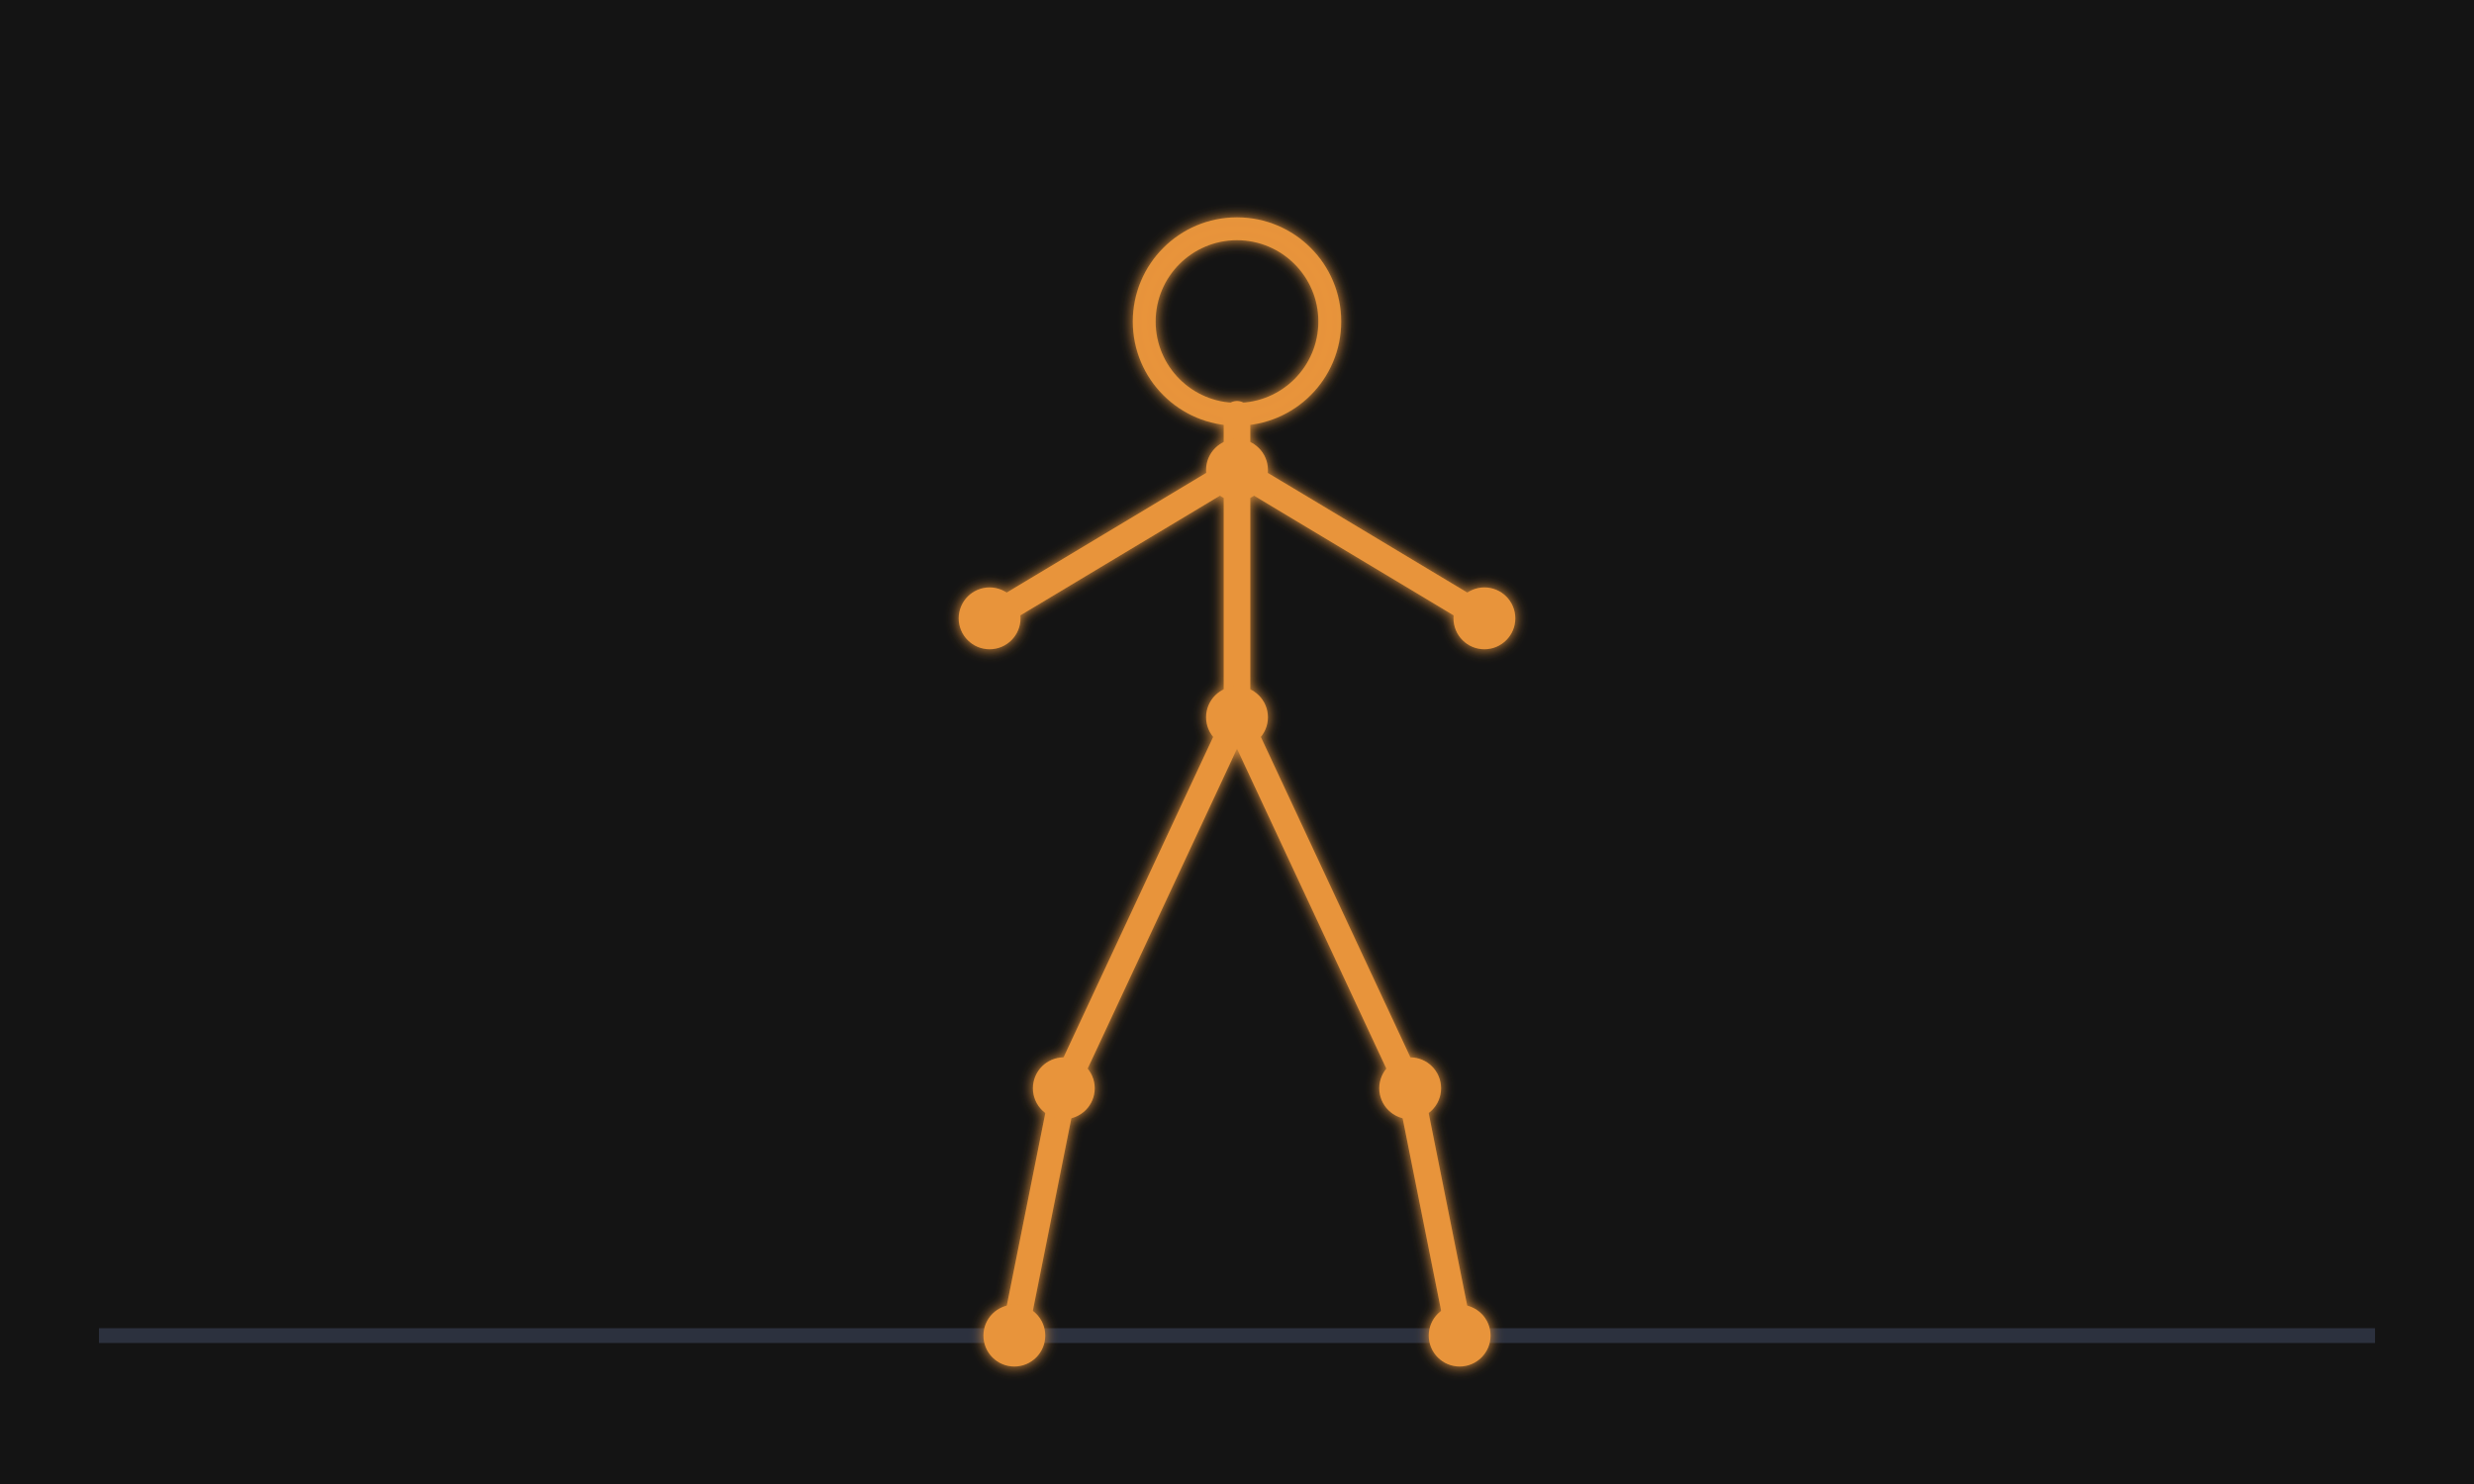
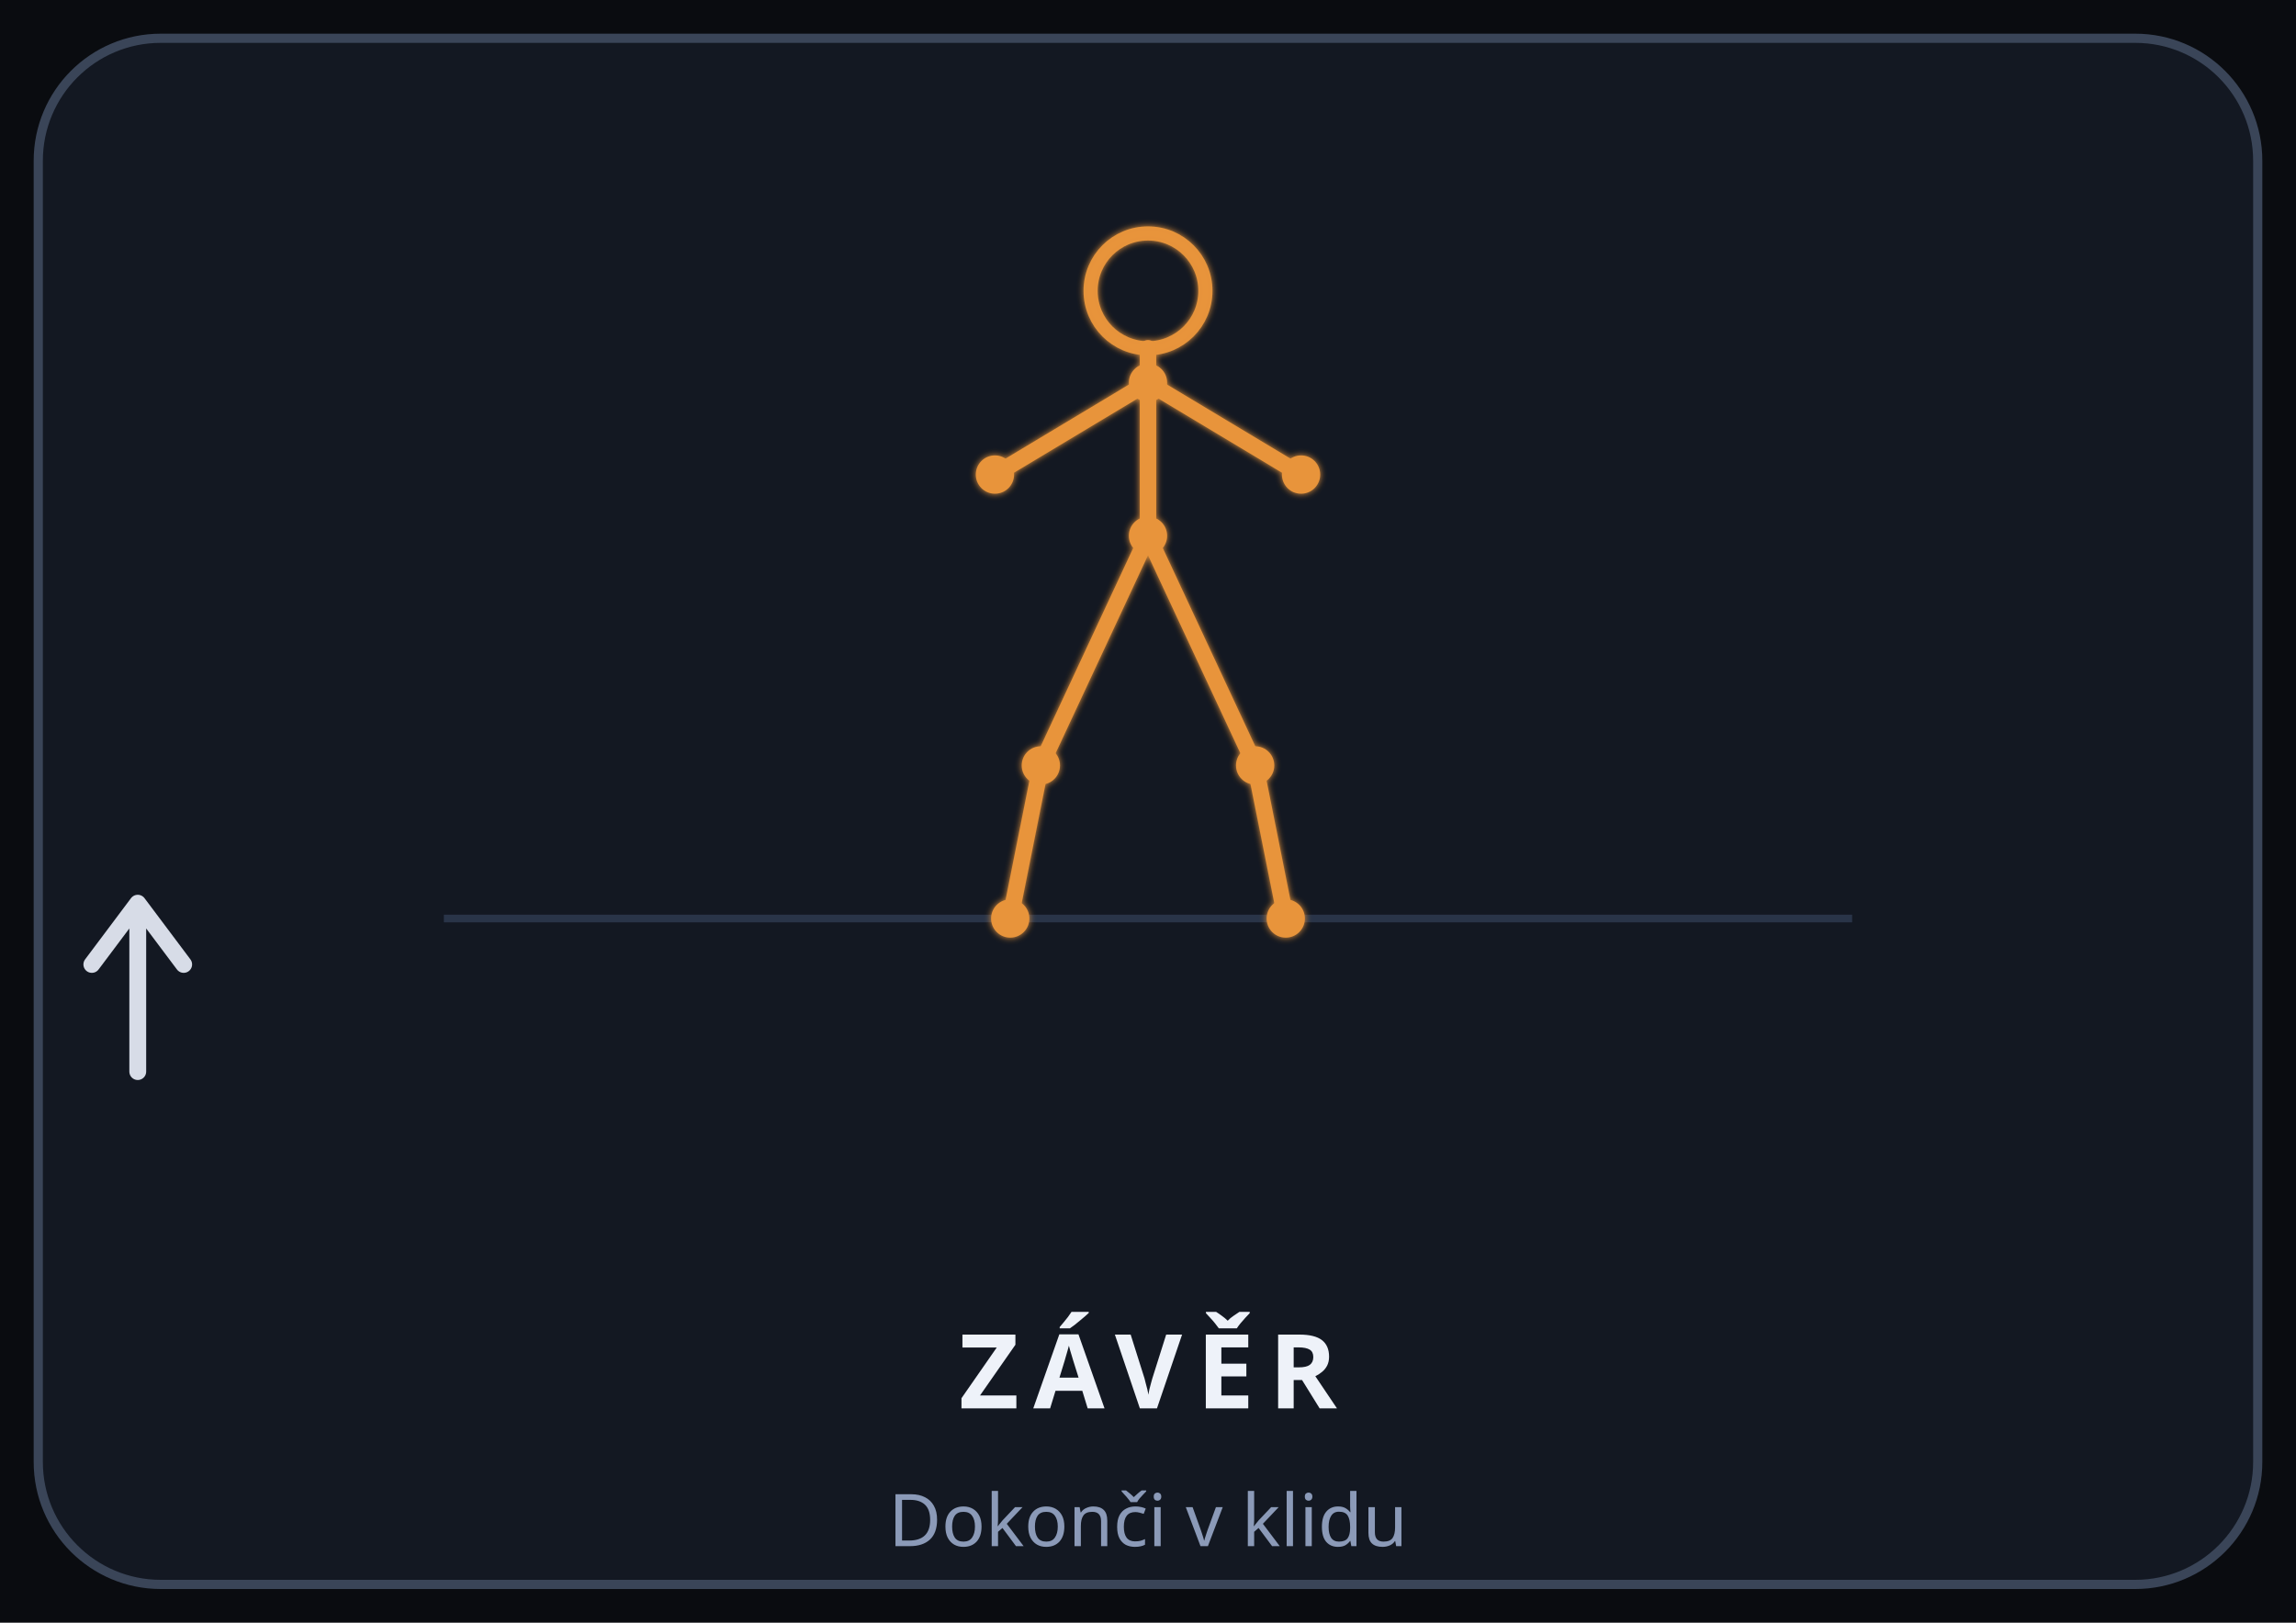
- <svg xmlns="http://www.w3.org/2000/svg" viewBox="0 0 200 120" fill="none" aria-hidden="true">
+ <svg xmlns="http://www.w3.org/2000/svg" viewBox="0 0 300 212" fill="none" aria-hidden="true">
  <defs>
-     <filter id="sfGlow" x="-35%" y="-35%" width="170%" height="170%">
-       <feGaussianBlur stdDeviation="0.5" result="b" />
+     <filter id="sfGlow" x="-40%" y="-40%" width="180%" height="180%">
+       <feGaussianBlur stdDeviation="0.45" result="b" />
      <feMerge>
        <feMergeNode in="b" />
        <feMergeNode in="SourceGraphic" />
      </feMerge>
    </filter>
  </defs>
-   <rect width="200" height="120" fill="#141414" />
-   <line x1="8" y1="108" x2="192" y2="108" stroke="#4a5570" stroke-width="1.2" opacity="0.45" />
-   <g filter="url(#sfGlow)">
-     <circle cx="100" cy="26" r="7.5" stroke="#e8943a" stroke-width="1.85" fill="none" opacity="0.98" />
-     <path d="M100 33.5 L100 38 L100 58" stroke="#e8943a" stroke-width="2.15" stroke-linecap="round" stroke-linejoin="round" />
-     <path d="M100 58 L86 88 L82 108" stroke="#e8943a" stroke-width="2.15" stroke-linecap="round" stroke-linejoin="round" />
-     <path d="M100 58 L114 88 L118 108" stroke="#e8943a" stroke-width="2.15" stroke-linecap="round" stroke-linejoin="round" />
-     <path d="M100 38 L80 50" stroke="#e8943a" stroke-width="2.15" stroke-linecap="round" stroke-linejoin="round" />
-     <path d="M100 38 L120 50" stroke="#e8943a" stroke-width="2.15" stroke-linecap="round" stroke-linejoin="round" />
-     <circle cx="100" cy="38" r="2.5" fill="#e8943a" />
-     <circle cx="100" cy="58" r="2.5" fill="#e8943a" />
-     <circle cx="86" cy="88" r="2.5" fill="#e8943a" />
-     <circle cx="114" cy="88" r="2.5" fill="#e8943a" />
-     <circle cx="82" cy="108" r="2.5" fill="#e8943a" />
-     <circle cx="118" cy="108" r="2.5" fill="#e8943a" />
-     <circle cx="80" cy="50" r="2.5" fill="#e8943a" />
-     <circle cx="120" cy="50" r="2.5" fill="#e8943a" />
+   <rect width="300" height="212" fill="#0a0c10" />
+   <rect x="5" y="5" width="290" height="202" rx="16" ry="16" fill="#131822" stroke="#3a4558" stroke-width="1.2" />
+   <g transform="translate(50,12)">
+     <line x1="8" y1="108" x2="192" y2="108" stroke="#4a5f82" stroke-width="1" opacity="0.4" />
+     <g filter="url(#sfGlow)">
+       <circle cx="100" cy="26" r="7.5" stroke="#e8943a" stroke-width="1.85" fill="none" opacity="0.98" />
+       <path d="M100 33.5 L100 38 L100 58" stroke="#e8943a" stroke-width="2.15" stroke-linecap="round" stroke-linejoin="round" />
+       <path d="M100 58 L86 88 L82 108" stroke="#e8943a" stroke-width="2.15" stroke-linecap="round" stroke-linejoin="round" />
+       <path d="M100 58 L114 88 L118 108" stroke="#e8943a" stroke-width="2.15" stroke-linecap="round" stroke-linejoin="round" />
+       <path d="M100 38 L80 50" stroke="#e8943a" stroke-width="2.15" stroke-linecap="round" stroke-linejoin="round" />
+       <path d="M100 38 L120 50" stroke="#e8943a" stroke-width="2.15" stroke-linecap="round" stroke-linejoin="round" />
+       <circle cx="100" cy="38" r="2.5" fill="#e8943a" />
+       <circle cx="100" cy="58" r="2.5" fill="#e8943a" />
+       <circle cx="86" cy="88" r="2.5" fill="#e8943a" />
+       <circle cx="114" cy="88" r="2.5" fill="#e8943a" />
+       <circle cx="82" cy="108" r="2.5" fill="#e8943a" />
+       <circle cx="118" cy="108" r="2.5" fill="#e8943a" />
+       <circle cx="80" cy="50" r="2.5" fill="#e8943a" />
+       <circle cx="120" cy="50" r="2.5" fill="#e8943a" />
+     </g>
  </g>
+   <g transform="translate(18,118)" stroke="#e8edf7" stroke-width="2.2" stroke-linecap="round" stroke-linejoin="round" fill="none" opacity="0.92">
+     <path d="M0 22 L0 0 M-6 8 L0 0 L6 8" />
+   </g>
+   <text x="150" y="184" text-anchor="middle" fill="#eef2f9" font-family="Segoe UI,system-ui,sans-serif" font-size="13.5" font-weight="700" letter-spacing="0.14em">ZÁVĚR</text>
+   <text x="150" y="202" text-anchor="middle" fill="#8b9ab8" font-family="Segoe UI,system-ui,sans-serif" font-size="9.5">Dokonči v klidu</text>
</svg>
